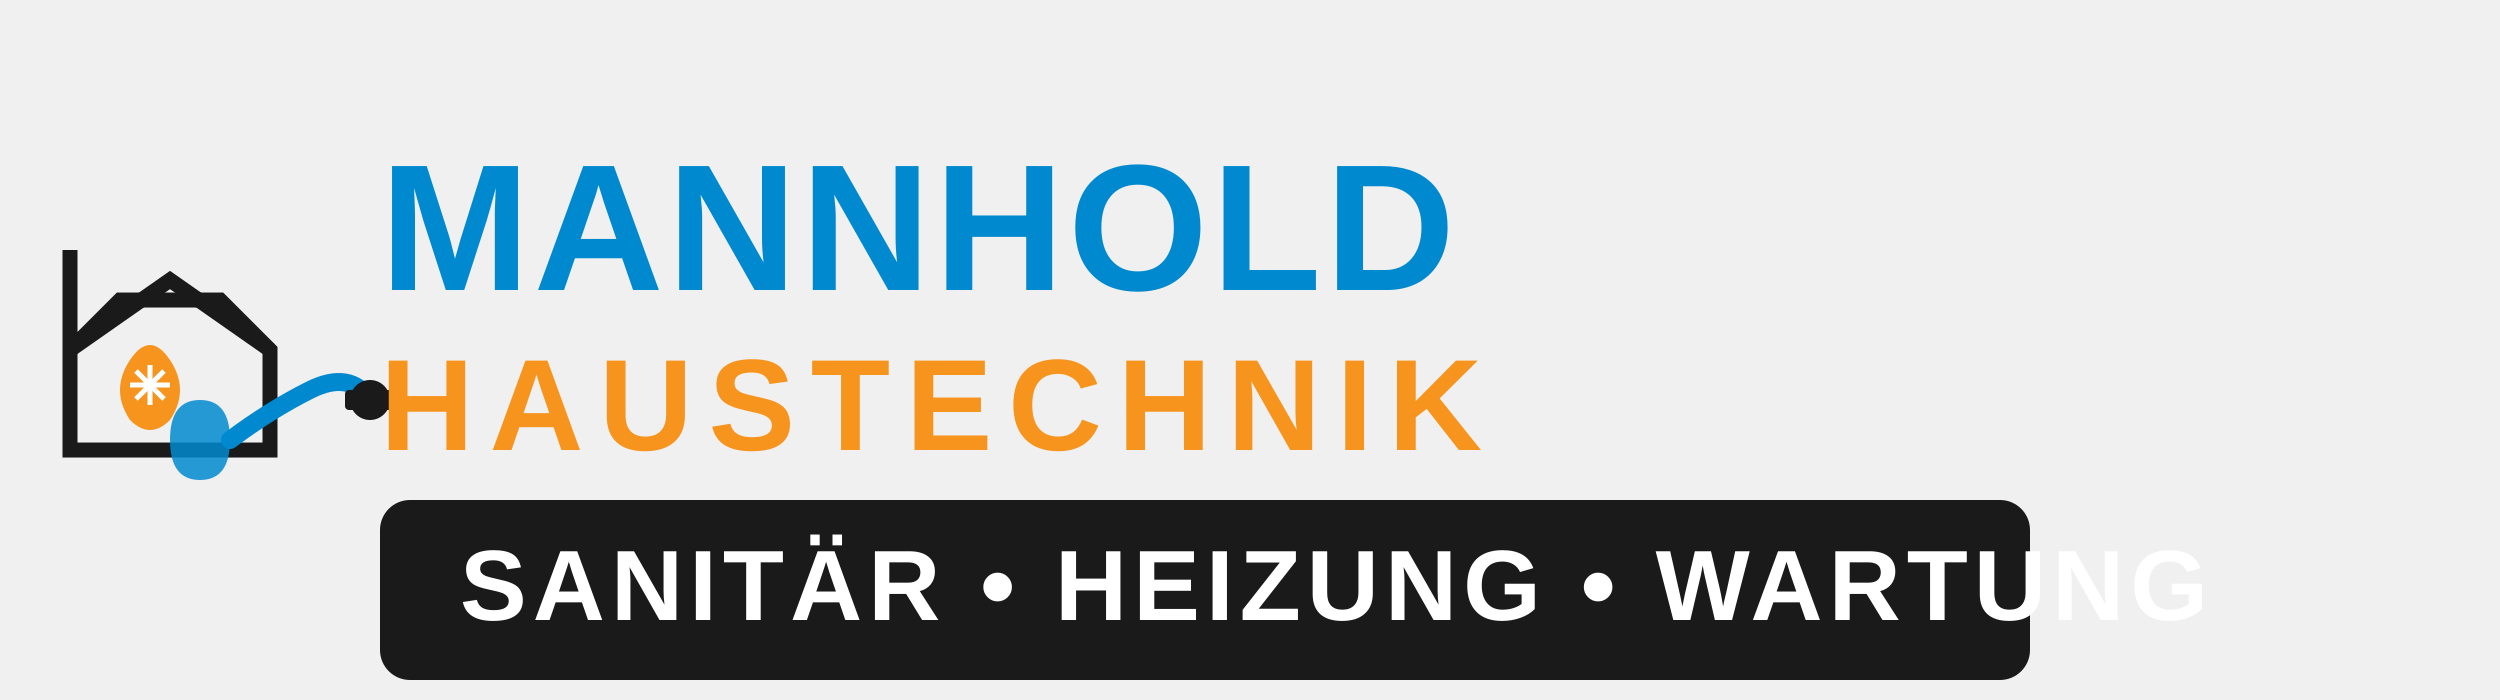
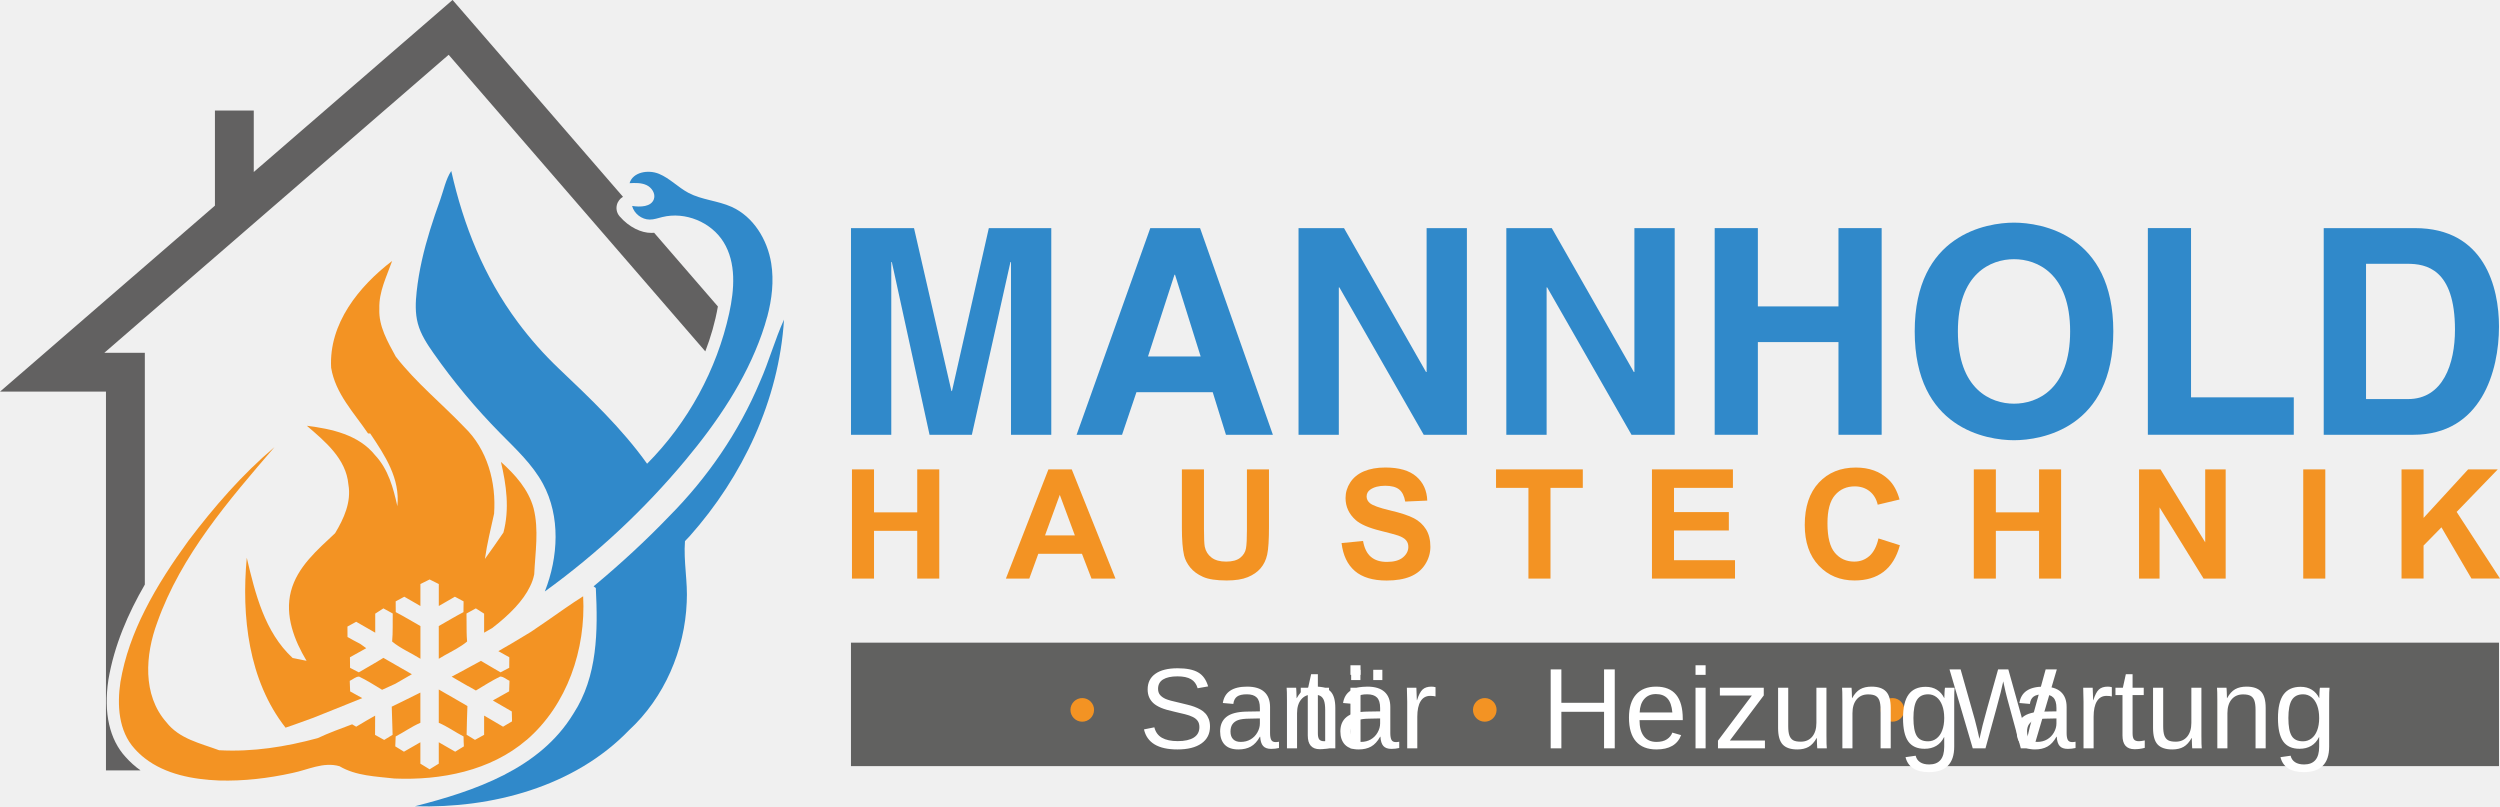
- <svg xmlns="http://www.w3.org/2000/svg" width="250" height="70" viewBox="0 0 250 70" fill="none">
-   <g transform="translate(5, 10)">
-     <path d="M2 15 L2 35 L22 35 L22 25 L17 20 L7 20 L2 25 Z" stroke="#1a1a1a" stroke-width="1.5" fill="none" />
-     <path d="M2 25 L12 18 L22 25" stroke="#1a1a1a" stroke-width="1.5" fill="none" />
-     <g transform="translate(5, 22)">
-       <path d="M3 10 Q1 7 3 4 Q5 1 7 4 Q9 7 7 10 Q5 12 3 10 Z" fill="#F7941D" />
-       <g transform="translate(5, 6.5)" fill="white" stroke="white" stroke-width="0.5">
-         <line x1="0" y1="-2" x2="0" y2="2" />
-         <line x1="-2" y1="0" x2="2" y2="0" />
-         <line x1="-1.4" y1="-1.4" x2="1.4" y2="1.4" />
-         <line x1="1.4" y1="-1.4" x2="-1.4" y2="1.4" />
+ <svg xmlns="http://www.w3.org/2000/svg" id="Ebene_1" data-name="Ebene 1" viewBox="0 0 840.14 270.99" role="img" aria-label="Mannhold Haustechnik – Sanitär, Heizung, Wartung">
+   <defs>
+     <style>
+       .cls-1 {
+         fill: #f39323;
+       }
+ 
+       .cls-2 {
+         fill: #fff;
+         font-family: BebasNeueBold, 'Bebas Neue', Arial, sans-serif;
+         font-size: 38.53px;
+       }
+ 
+       .cls-3 {
+         fill: #626161;
+       }
+ 
+       .cls-4 {
+         fill: #616160;
+       }
+ 
+       .cls-5 {
+         letter-spacing: -.02em;
+       }
+ 
+       .cls-6 {
+         letter-spacing: -.04em;
+       }
+ 
+       .cls-7 {
+         fill: #3089ca;
+       }
+     </style>
+   </defs>
+   <g>
+     <g>
+       <g>
+         <path class="cls-7" d="M353.29,146.11h-13.54v-58.03h-.19l-12.96,58.03h-14.22l-12.67-58.03h-.19v58.03h-13.54v-69.45h21.18l12.57,54.75h.19l12.38-54.75h20.99v69.45Z" />
+         <path class="cls-7" d="M377.08,146.11h-15.28l24.76-69.45h16.73l24.47,69.45h-15.77l-4.45-14.32h-25.63l-4.84,14.32ZM385.79,119.8h17.7l-8.61-27.47h-.19l-8.9,27.47Z" />
+         <path class="cls-7" d="M479.42,76.66h13.54v69.45h-14.51l-28.34-49.52h-.19v49.52h-13.54v-69.45h15.28l27.57,48.36h.19v-48.36Z" />
+         <path class="cls-7" d="M549.25,76.66h13.54v69.45h-14.51l-28.34-49.52h-.19v49.52h-13.54v-69.45h15.28l27.57,48.36h.19v-48.36Z" />
+         <path class="cls-7" d="M590.74,114.96v31.15h-14.51v-69.45h14.51v26.31h27.09v-26.31h14.51v69.45h-14.51v-31.15h-27.09Z" />
+         <path class="cls-7" d="M676.82,74.82c9.19,0,33.37,3.97,33.37,36.56s-24.18,36.56-33.37,36.56-33.37-3.97-33.37-36.56,24.18-36.56,33.37-36.56ZM676.82,135.66c7.84,0,18.86-4.84,18.86-24.28s-11.03-24.28-18.86-24.28-18.86,4.84-18.86,24.28,11.03,24.28,18.86,24.28Z" />
+         <path class="cls-7" d="M736.31,133.53h34.53v12.57h-49.04v-69.45h14.51v56.87Z" />
+         <path class="cls-7" d="M780.9,76.66h30.66c23.41,0,28.24,19.93,28.24,33.08,0,14.9-5.9,36.37-28.82,36.37h-30.08v-69.45ZM795.12,134.11h14.12c11.8,0,15.77-11.9,15.77-23.31,0-20.51-9.77-22.15-15.96-22.15h-13.93v45.46Z" />
+       </g>
+       <g>
+         <path class="cls-1" d="M286.31,194.44v-36.7h7.41v14.44h14.52v-14.44h7.41v36.7h-7.41v-16.05h-14.52v16.05h-7.41Z" />
+         <path class="cls-1" d="M374.86,194.44h-8.06l-3.2-8.34h-14.67l-3.03,8.34h-7.86l14.29-36.7h7.84l14.69,36.7ZM361.21,179.92l-5.06-13.62-4.96,13.62h10.01Z" />
+         <path class="cls-1" d="M397.19,157.74h7.41v19.88c0,3.15.09,5.2.27,6.13.32,1.5,1.07,2.71,2.27,3.62,1.19.91,2.82,1.36,4.89,1.36s3.69-.43,4.76-1.29c1.07-.86,1.71-1.91,1.93-3.17.22-1.25.32-3.33.32-6.23v-20.3h7.41v19.28c0,4.41-.2,7.52-.6,9.34-.4,1.82-1.14,3.35-2.22,4.61s-2.52,2.25-4.32,2.99c-1.8.74-4.16,1.11-7.06,1.11-3.5,0-6.16-.4-7.97-1.21-1.81-.81-3.24-1.86-4.29-3.15-1.05-1.29-1.74-2.65-2.08-4.07-.48-2.1-.73-5.21-.73-9.31v-19.58Z" />
+         <path class="cls-1" d="M450.85,182.5l7.21-.7c.43,2.42,1.31,4.2,2.64,5.33,1.33,1.14,3.12,1.7,5.37,1.7,2.39,0,4.18-.5,5.39-1.51,1.21-1.01,1.82-2.19,1.82-3.54,0-.87-.25-1.61-.76-2.22s-1.4-1.14-2.67-1.59c-.87-.3-2.85-.83-5.93-1.6-3.97-.98-6.76-2.19-8.36-3.63-2.25-2.02-3.38-4.48-3.38-7.38,0-1.87.53-3.62,1.59-5.25,1.06-1.63,2.59-2.87,4.58-3.72s4.4-1.28,7.22-1.28c4.61,0,8.07,1.01,10.4,3.03,2.33,2.02,3.55,4.71,3.67,8.09l-7.41.32c-.32-1.88-1-3.24-2.04-4.07s-2.61-1.24-4.69-1.24-3.84.44-5.06,1.33c-.78.57-1.18,1.33-1.18,2.28,0,.87.37,1.61,1.1,2.23.93.78,3.2,1.6,6.81,2.45,3.61.85,6.27,1.73,8,2.64,1.73.91,3.08,2.15,4.06,3.73s1.46,3.53,1.46,5.85c0,2.1-.58,4.07-1.75,5.91-1.17,1.84-2.82,3.2-4.96,4.09-2.14.89-4.8,1.34-7.99,1.34-4.64,0-8.2-1.07-10.69-3.21-2.49-2.15-3.97-5.27-4.46-9.38Z" />
+         <path class="cls-1" d="M513.64,194.44v-30.49h-10.89v-6.21h29.16v6.21h-10.86v30.49h-7.41Z" />
+         <path class="cls-1" d="M555.15,194.44v-36.7h27.21v6.21h-19.8v8.14h18.43v6.18h-18.43v9.99h20.5v6.18h-27.91Z" />
+         <path class="cls-1" d="M631.29,180.95l7.18,2.28c-1.1,4.01-2.93,6.98-5.49,8.93-2.56,1.94-5.81,2.91-9.75,2.91-4.88,0-8.88-1.66-12.02-4.99-3.14-3.33-4.71-7.88-4.71-13.66,0-6.11,1.58-10.85,4.73-14.23,3.15-3.38,7.3-5.07,12.44-5.07,4.49,0,8.14,1.33,10.94,3.98,1.67,1.57,2.92,3.82,3.75,6.76l-7.34,1.75c-.43-1.9-1.34-3.41-2.71-4.51-1.38-1.1-3.05-1.65-5.02-1.65-2.72,0-4.93.98-6.62,2.93-1.7,1.95-2.54,5.11-2.54,9.49,0,4.64.83,7.95,2.5,9.91,1.67,1.97,3.84,2.95,6.51,2.95,1.97,0,3.66-.63,5.08-1.88,1.42-1.25,2.44-3.22,3.05-5.91Z" />
+         <path class="cls-1" d="M663.31,194.44v-36.7h7.41v14.44h14.52v-14.44h7.41v36.7h-7.41v-16.05h-14.52v16.05h-7.41Z" />
+         <path class="cls-1" d="M718.84,194.44v-36.7h7.21l15.02,24.51v-24.51h6.88v36.7h-7.43l-14.79-23.93v23.93h-6.89Z" />
+         <path class="cls-1" d="M774.02,194.44v-36.7h7.41v36.7h-7.41Z" />
+         <path class="cls-1" d="M807.05,194.44v-36.7h7.41v16.3l14.97-16.3h9.96l-13.82,14.29,14.57,22.4h-9.59l-10.09-17.22-6.01,6.13v11.09h-7.41Z" />
      </g>
    </g>
-     <g transform="translate(11, 24)">
-       <path d="M1 10 Q1 6 4 6 Q7 6 7 10 Q7 14 4 14 Q1 14 1 10 Z" fill="#0089CF" opacity="0.85" />
-       <path d="M7 10 Q11 7 15 5 Q19 3 21 6" stroke="#0089CF" stroke-width="1.8" fill="none" stroke-linecap="round" />
-       <g transform="translate(21, 6)">
-         <circle cx="0" cy="0" r="2" fill="#1a1a1a" />
-         <rect x="-2.5" y="-1" width="5" height="2" fill="#1a1a1a" rx="0.4" />
+     <g>
+       <g>
+         <g>
+           <path class="cls-7" d="M230.19,181.82c-.53,6.86.98,13.69.59,20.55-.65,16.05-7.51,32.08-19.39,43.02-18.34,19.03-46.14,26.33-71.92,25.55,19.96-5.11,41.93-12.49,53.23-31.12,8.16-12.51,8.25-27.84,7.53-42.22l-.35-.26-.4-.3c.12-.11.25-.21.37-.31,8.72-7.28,17.1-14.97,24.96-23.16,12.92-13,23.47-28.34,30.56-45.23,3.05-6.85,5-14.12,8.1-20.93-1.69,26.96-13.86,52.71-31.67,72.74l-1.61,1.69Z" />
+           <path class="cls-1" d="M179.53,192.98c-.27,1.38-.73,2.76-1.43,4.14-2.26,4.73-6.81,9.41-12.63,13.9,0,.02-.02.02-.04.02-.7.41-1.4.81-2.1,1.22-.21.11-.41.25-.64.36v-6.4c-.93-.59-1.86-1.18-2.78-1.77-1.04.59-2.1,1.16-3.14,1.72.04,2.01,0,4.05.04,6.09.02,1.09.05,2.24.16,3.33-.54.45-1.08.84-1.67,1.25-2.49,1.68-5.29,2.94-7.85,4.55v-11c2.76-1.56,5.5-3.22,8.3-4.68,0-1.22.04-2.4.04-3.62-1-.5-1.95-1.04-2.92-1.56-1.81,1.06-3.62,2.06-5.41,3.12v-7.38l-3.08-1.54-3.1,1.54v7.38c-1.79-1.06-3.6-2.06-5.41-3.12-.97.52-1.92,1.06-2.9,1.56.02,1.22.02,2.4.02,3.62,2.79,1.45,5.55,3.12,8.3,4.68v11c-3.15-1.99-6.65-3.42-9.51-5.8.29-3.14.14-6.27.2-9.42-1.04-.56-2.1-1.13-3.14-1.72-.91.59-1.81,1.18-2.74,1.77v6.4c-2.15-1.22-4.25-2.42-6.4-3.67-.97.54-1.95,1.07-2.94,1.61.02,1.16.02,2.35.02,3.51,1.42.79,2.83,1.58,4.28,2.31.68.48,1.38.97,2.02,1.45-1.83.99-3.67,2.04-5.48,3.05,0,1.2.04,2.38.04,3.55.99.5,1.97,1.02,2.94,1.52,2.74-1.65,5.54-3.14,8.26-4.87l9.33,5.36.25.14-.45.25-5.09,2.94s-.02.02-.04.02c-1.49.7-2.97,1.36-4.43,2.02-2.54-1.54-5.05-3.15-7.74-4.44-1.15,0-2.1.99-3.14,1.43.05,1.2.11,2.38.14,3.55,1.36.73,2.71,1.49,4.08,2.26l-16.39,6.58c-5.34,1.99-8.87,3.17-9.35,3.33-.04.02-.05.02-.05.02-12.49-15.93-14.85-37.53-13.03-57.1,2.83,12,6,24.99,15.41,33.68,1.16.23,3.51.72,4.68.95-4.14-6.92-7.35-15.21-5.25-23.34,2.15-8.26,8.9-13.94,14.85-19.55,2.94-4.91,5.5-10.46,4.46-16.36-.75-8.65-7.85-14.48-13.97-19.74,8.31,1.04,17.47,3.01,22.97,9.93,4.41,4.69,6.11,11,7.45,17.11,1.02-9.3-4.21-17.13-9.12-24.44l-.73-.02c-4.75-7.01-10.95-13.37-12.4-22.07-.81-14.85,9.33-27.36,20.5-35.9-1.83,5.21-4.5,10.36-4.3,16.04-.29,5.89,2.81,11.11,5.52,16.11,6.77,8.74,15.41,15.73,23.02,23.69,7.79,7.49,10.77,18.56,10.02,29.11-1.11,5.03-2.36,10.07-3.08,15.19,2.13-2.92,4.17-5.89,6.22-8.87,2.1-7.9,1-15.95-.84-23.74,4.77,4.26,9.26,9.26,10.98,15.59,1.83,7.29.54,14.82.21,22.2Z" />
+           <path class="cls-1" d="M176.91,248.7c-12.11,10.39-28.78,13.58-44.34,12.93-6.26-.72-12.9-.85-18.48-4.14-5.46-1.55-10.62,1.23-15.89,2.29-8.08,1.78-16.34,2.75-24.62,2.51-8.67-.35-17.97-2.06-24.91-7.47-1.22-.94-2.35-2-3.4-3.17-5.5-6-5.93-14.82-4.8-22.46,1.43-8.47,4.37-16.48,8.21-24.08,4.13-8.24,9.28-16.01,14.66-23.41,8.6-11.36,18-22.22,28.89-31.43-15.38,17.88-31.37,36.34-39.38,58.89-4.01,10.8-5.07,24.36,3.08,33.57,4.33,5.59,11.45,7.06,17.7,9.39,11.27.62,22.32-1.13,33.14-4.07,3.77-1.78,7.67-3.17,11.56-4.64.44.27.91.53,1.38.81.07-.06.16-.11.25-.18l.06-.02c2.01-1.22,4.01-2.38,6.05-3.53v.02c0,2.15,0,4.3-.03,6.45,1.02.58,2.04,1.13,3.06,1.7.95-.59,1.9-1.16,2.84-1.72l-.29-9.46c2.11-1.03,5.46-2.64,9.62-4.74v10.16c-2.89,1.25-5.5,3.12-8.3,4.59-.02,1.11-.09,2.2-.14,3.33.98.61,1.95,1.2,2.92,1.79,1.86-1.06,3.71-2.1,5.52-3.17v7.19l3.1,1.9,3.08-1.9v-7.19c1.84,1.08,3.65,2.11,5.52,3.17.96-.59,1.93-1.18,2.92-1.79-.06-1.13-.11-2.22-.11-3.33-2.84-1.47-5.41-3.34-8.33-4.59v-11.2l2.77,1.61.38.2c1.58.88,3.13,1.79,4.7,2.72.09.06.2.11.29.16l1.49.88-.15,4.47-.12,5.18c.93.56,1.88,1.13,2.81,1.72,1.02-.57,2.04-1.13,3.07-1.7v-6.46c.73.41,1.46.84,2.18,1.27,1.29.74,2.57,1.49,3.84,2.26l.05.02c.09.07.18.12.29.18.99-.59,2.01-1.18,3.01-1.78v-.68c0-.87-.03-1.79-.07-2.66l-5.82-3.37-.09-.05c-.12-.09-.3-.2-.44-.29,1.81-1.04,3.62-2.06,5.46-3.05.02-1.16.06-2.34.12-3.54-1.04-.45-1.97-1.43-3.14-1.43-2.8,1.36-5.46,3.08-8.15,4.69l-2.63-1.5v.04l-1.97-1.13-3.55-2.06c.95-.5,1.92-1.02,2.9-1.54.79-.44,1.6-.86,2.43-1.32,1.48-.81,2.98-1.61,4.51-2.45,2.16,1.32,4.39,2.54,6.57,3.85.97-.5,1.96-1.02,2.94-1.52,0-1.16.03-2.34.03-3.54-1.22-.68-2.45-1.38-3.69-2.06,1.49-.86,2.99-1.72,4.5-2.6,2.13-1.25,4.24-2.52,6.32-3.8.12-.07.24-.14.35-.23,1.75-1.17,3.49-2.37,5.23-3.57,4.01-2.79,7.97-5.62,12.1-8.24.96,17.78-5.33,36.52-19.03,48.32Z" />
+         </g>
+         <path class="cls-7" d="M257.82,106.44c-.51,1.93-1.11,3.84-1.77,5.72-5.52,15.7-15.03,29.7-25.69,42.48-13.83,16.6-29.75,31.46-47.26,44.12,4.55-11.59,5.28-25.22-.63-36.17-3.55-6.57-9.16-11.73-14.4-17.05-8.19-8.31-15.69-17.3-22.39-26.86-2.16-3.08-4.27-6.29-5.25-9.92-.94-3.48-.8-7.16-.41-10.75.76-7.05,2.41-13.96,4.5-20.73,1.05-3.4,2.2-6.76,3.41-10.1,1.08-3.01,1.93-7.12,3.72-9.72,4.15,18.43,10.99,35.51,22.32,50.77,4.17,5.61,8.82,10.88,13.89,15.69,10.54,10.01,21.15,20.09,29.6,31.92,13.72-13.8,23.42-31.56,27.59-50.57,1.76-8.02,2.42-16.96-1.91-23.94-4.17-6.72-12.88-10.28-20.56-8.39-1.4.34-2.78.85-4.22.85-2.69,0-5.26-1.98-5.94-4.58,2.76.43,6.43.34,7.33-2.31.62-1.83-.72-3.87-2.47-4.69s-3.77-.75-5.71-.65c1.1-3.76,6.3-4.64,9.92-3.13s6.39,4.53,9.85,6.37c4.5,2.39,9.86,2.62,14.51,4.71,7.34,3.3,12.04,11.01,13.32,18.96.96,5.98.23,12.08-1.33,17.97Z" />
      </g>
+       <path class="cls-3" d="M78.55,45.42l-.05.1-.19.08c.09-.05.16-.11.24-.18Z" />
+       <path class="cls-3" d="M241.25,103c-.93,5.31-2.41,10.36-4.23,15.08L150.77,18.41l-65.49,56.68-13.05,11.3-23.56,20.38-13.06,11.31-.56.49h13.62v77.88c-5.59,9.65-10.28,20.34-12.26,32.07v.08c-1.63,10.97.39,19.91,5.79,25.79,1.5,1.69,3.17,3.18,5.03,4.51h-11.62v-127.29H0l15.09-13.05,20.53-17.78,9.1-7.87,27.51-23.8v-31.97h13.05v20.66l56.94-49.27,9.87-8.54,8.56,9.87,48.71,56.28h0c-.21.12-.4.26-.58.41l-.16.13-.16.16c-.22.23-.56.6-.84,1.16l-.07.15-.07.16c-.6,1.5-.3,3.21.76,4.41,1.55,1.79,3.35,3.2,5.32,4.19,1.81.9,3.61,1.36,5.36,1.36.3,0,.6-.02.9-.05l21.43,24.77Z" />
    </g>
  </g>
-   <g transform="translate(38, 5)">
-     <text x="0" y="24" font-family="Arial, sans-serif" font-size="18" font-weight="bold" fill="#0089CF" letter-spacing="0.02em">MANNHOLD</text>
-     <text x="0" y="40" font-family="Arial, sans-serif" font-size="13" font-weight="bold" fill="#F7941D" letter-spacing="0.12em">HAUSTECHNIK</text>
-     <rect x="0" y="45" width="165" height="18" fill="#1a1a1a" rx="3" />
-     <text x="8" y="57" font-family="Arial, sans-serif" font-size="10" font-weight="bold" fill="white" letter-spacing="0.06em">SANITÄR • HEIZUNG • WARTUNG</text>
-   </g>
+   <rect class="cls-4" x="285.97" y="215.97" width="553.83" height="41.49" />
+   <path class="cls-1" d="M367.66,238.63c-.04,2.19-1.85,3.94-4.04,3.9-2.19-.04-3.93-1.85-3.89-4.04.04-2.19,1.85-3.94,4.05-3.9,2.19.05,3.93,1.86,3.89,4.05Z" />
+   <path class="cls-1" d="M502.93,238.63c-.04,2.19-1.85,3.94-4.04,3.9-2.19-.04-3.93-1.85-3.89-4.04.04-2.19,1.85-3.94,4.05-3.9,2.19.05,3.93,1.86,3.89,4.05Z" />
+   <path class="cls-1" d="M639.94,238.63c-.04,2.19-1.85,3.94-4.04,3.9-2.19-.04-3.93-1.85-3.89-4.04.04-2.19,1.85-3.94,4.05-3.9,2.19.05,3.93,1.86,3.89,4.05Z" />
+   <text class="cls-2" transform="translate(517.96 251.48)">
+     <tspan x="0" y="0">Heizung</tspan>
+   </text>
+   <text class="cls-2" transform="translate(654.97 251.48)">
+     <tspan class="cls-5" x="0" y="0">W</tspan>
+     <tspan x="21.11" y="0">artung</tspan>
+   </text>
+   <text class="cls-2" transform="translate(382.69 251.48)">
+     <tspan x="0" y="0">Sani</tspan>
+     <tspan class="cls-6" x="53.86" y="0">t</tspan>
+     <tspan x="66.11" y="0">är</tspan>
+   </text>
</svg>
